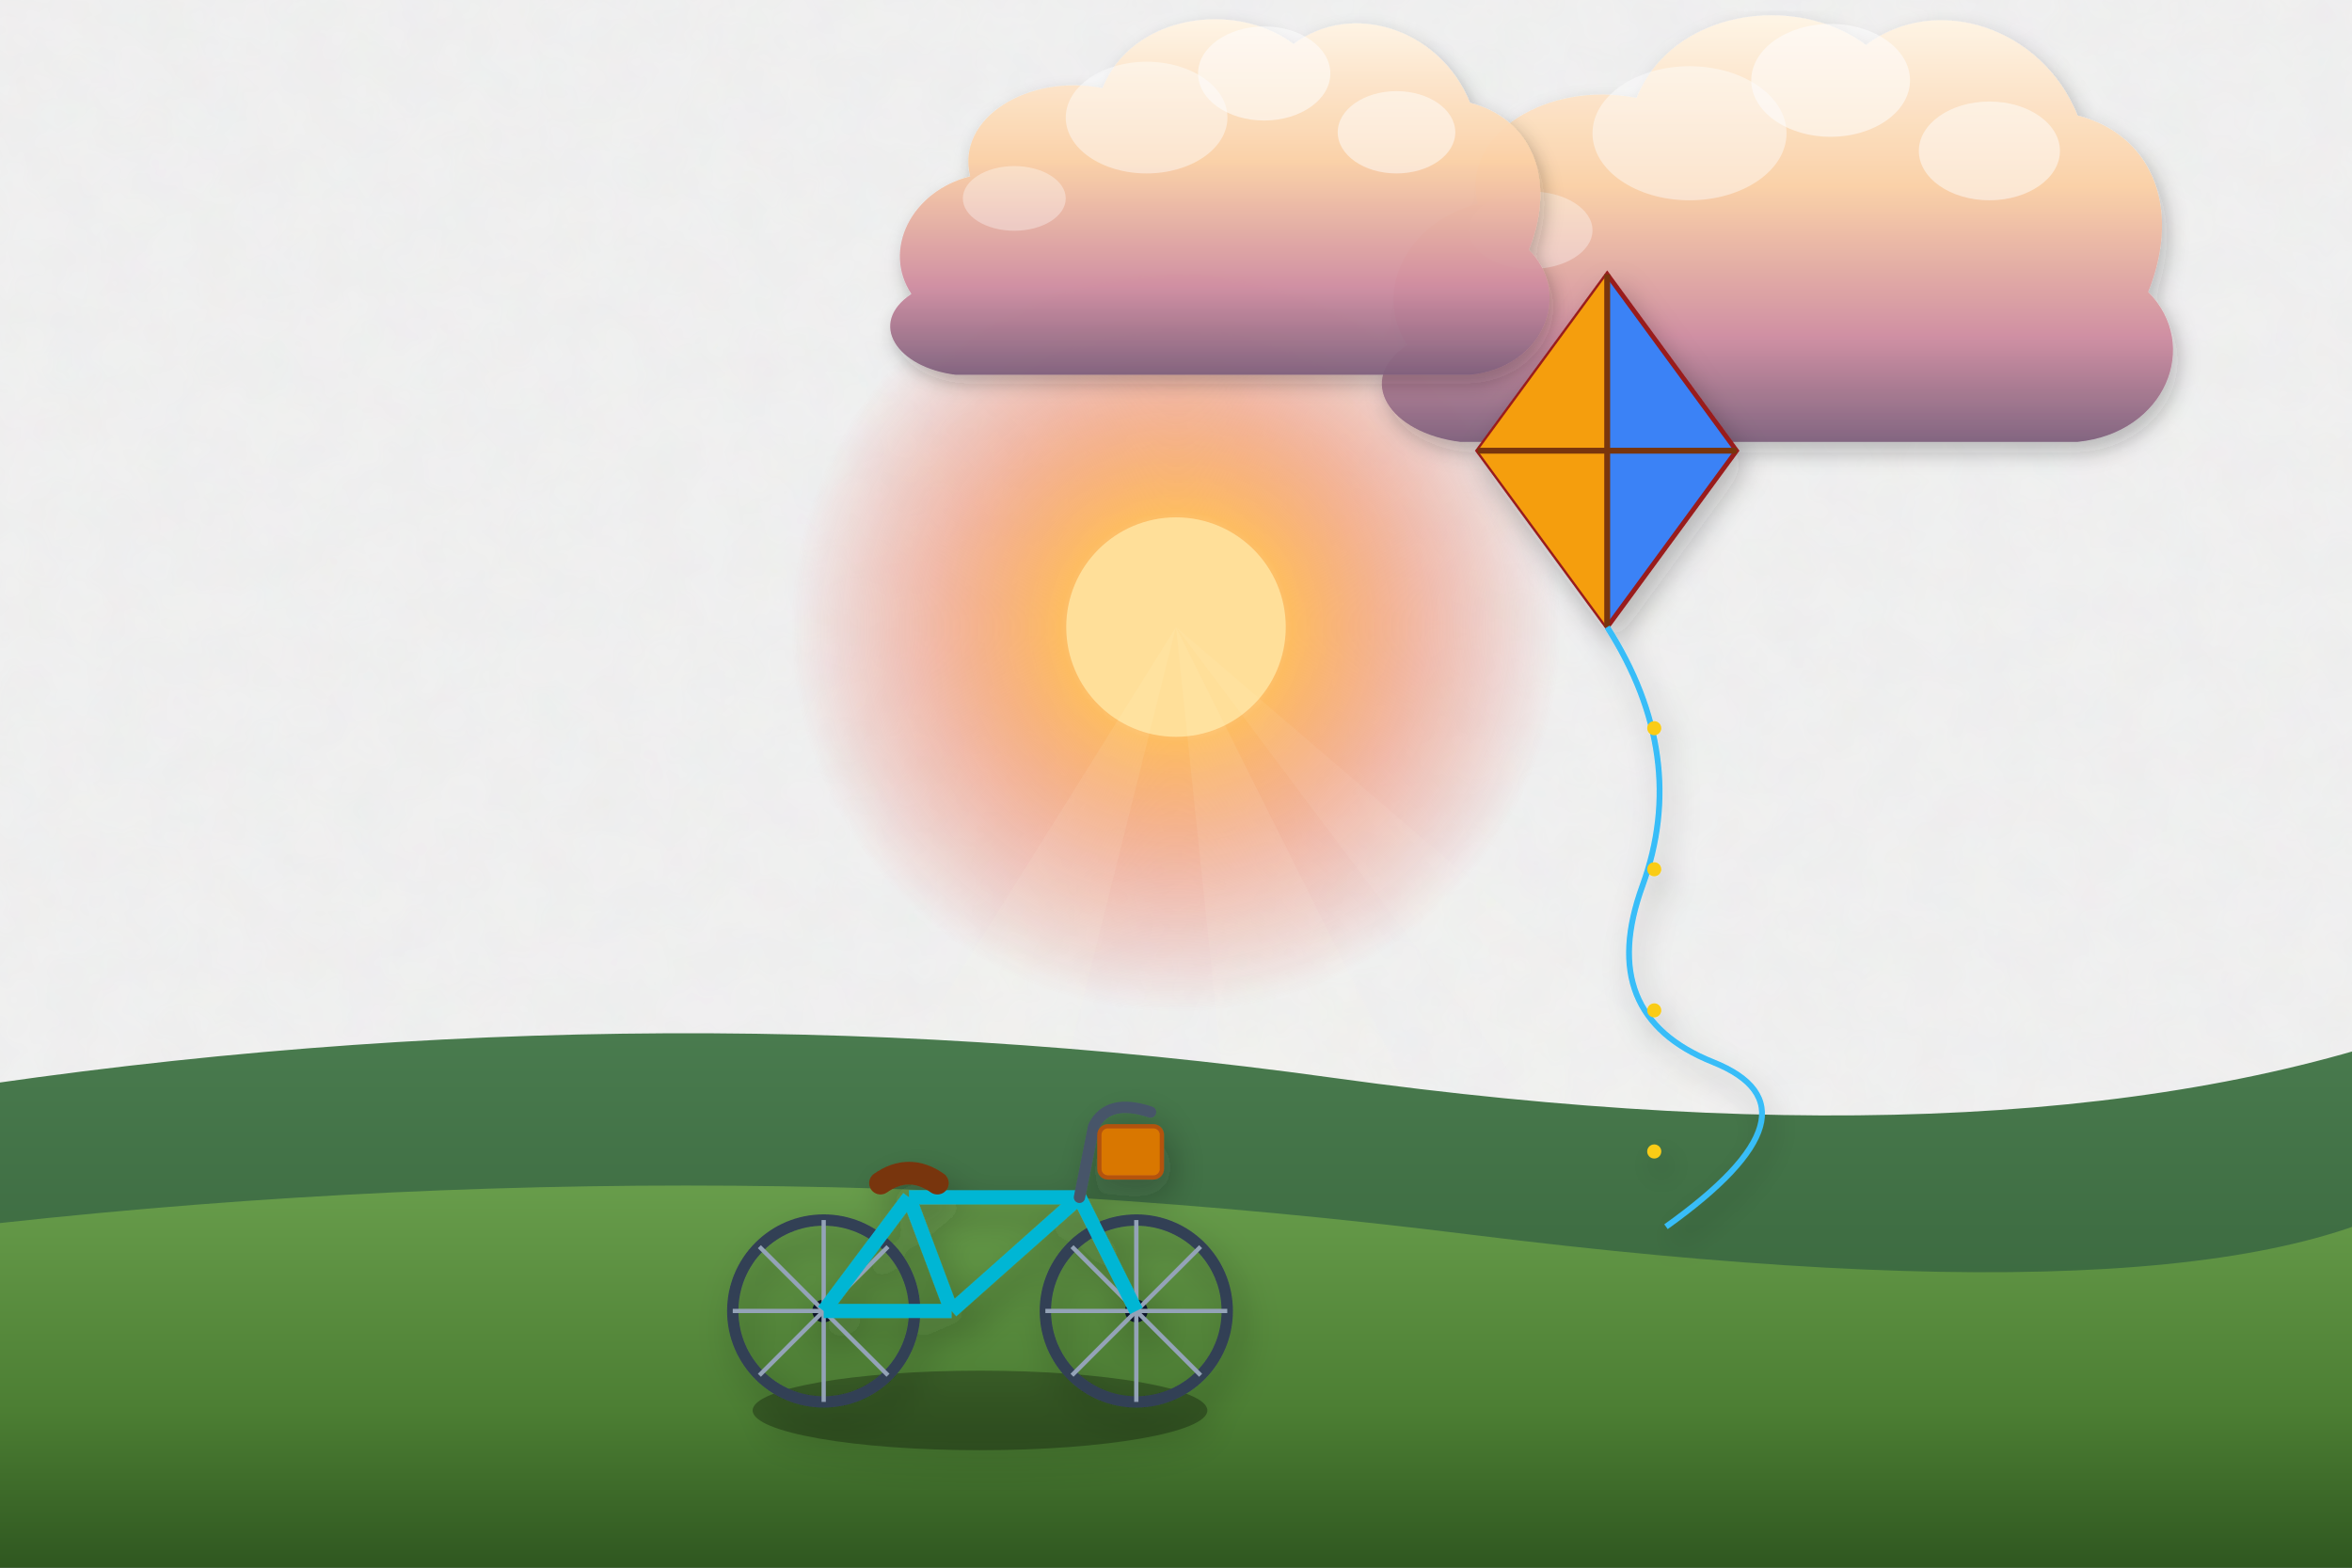
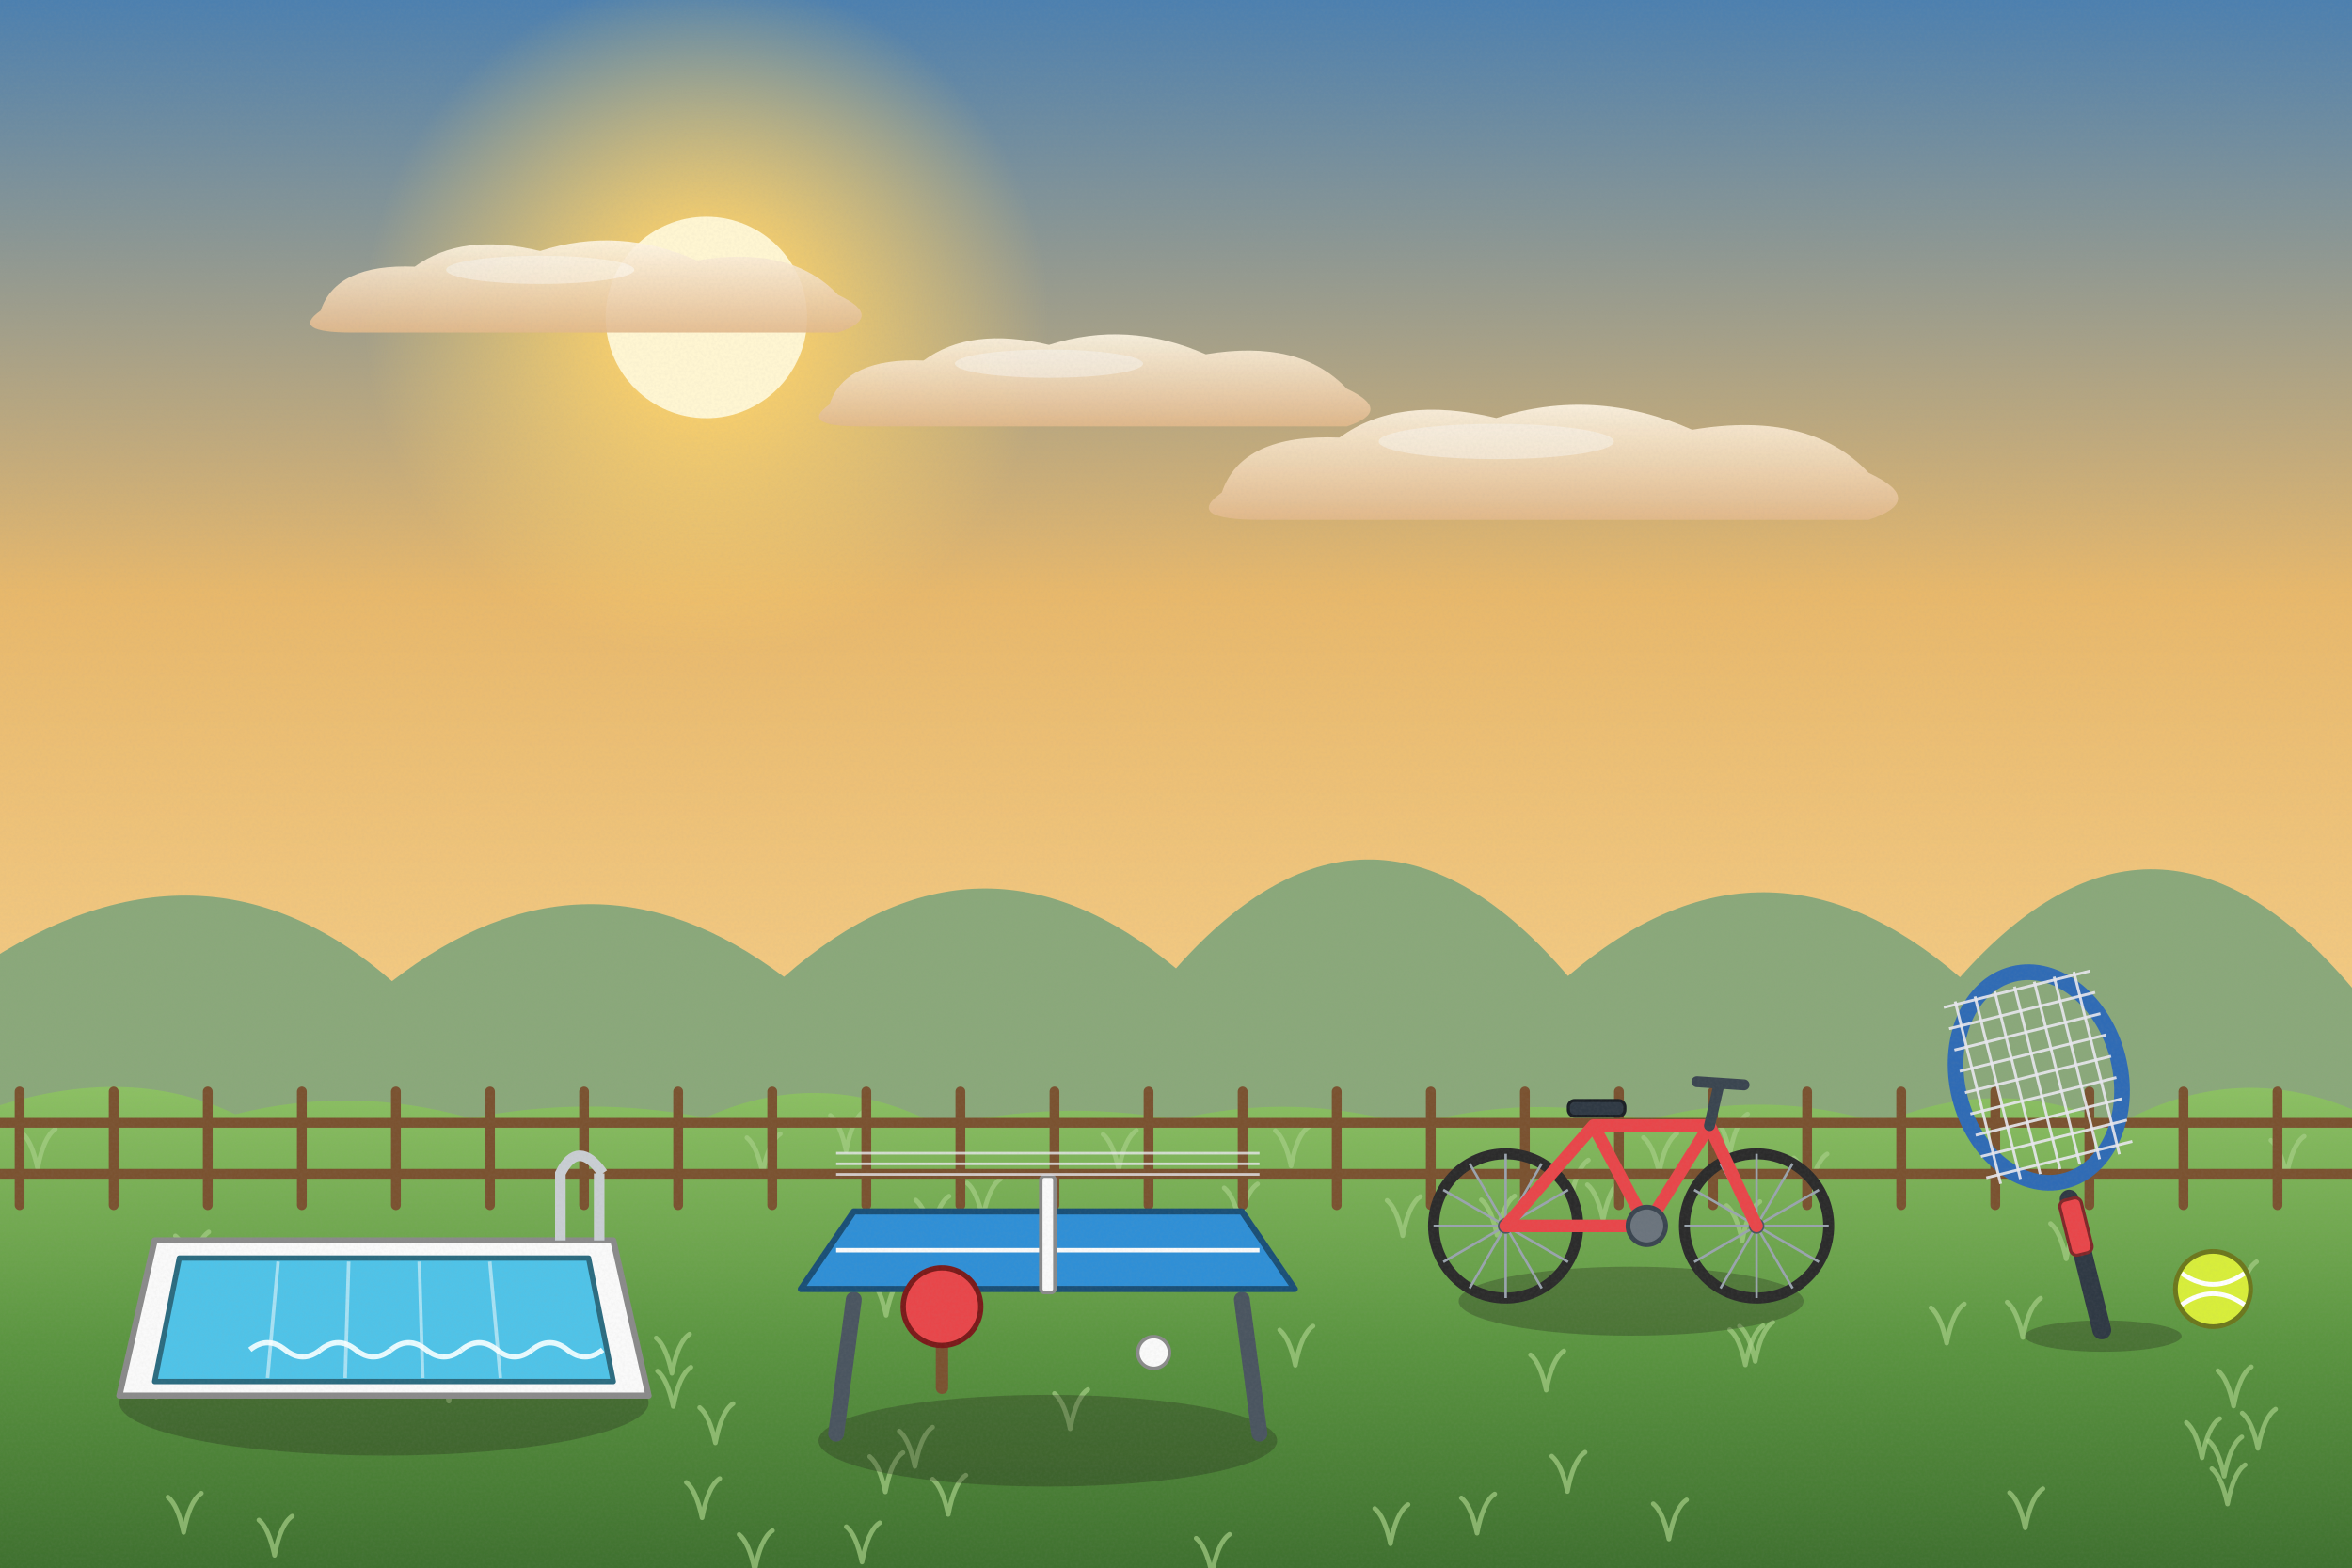
<svg xmlns="http://www.w3.org/2000/svg" viewBox="0 0 1200 800" width="1200" height="800">
  <defs>
-     <filter id="ghibliPaper" x="0%" y="0%" width="100%" height="100%">
-       <feTurbulence type="fractalNoise" baseFrequency="0.04" numOctaves="3" result="noise" seed="42" />
-       <feColorMatrix type="matrix" values="1 0 0 0 0  0 1 0 0 0  0 0 1 0 0  0 0 0 0.035 0" in="noise" result="coloredNoise" />
-       <feComposite operator="in" in2="SourceGraphic" />
+     <linearGradient id="woodTone" x1="0" y1="0" x2="1" y2="0">
+       <stop offset="0" stop-color="#a77649" />
+       <stop offset=".5" stop-color="#7d5231" />
+       <stop offset="1" stop-color="#5a381e" />
+     </linearGradient>
+     <linearGradient id="stoneTone" x1="0" y1="0" x2="0" y2="1">
+       <stop offset="0" stop-color="#c5beb3" />
+       <stop offset="1" stop-color="#7c7468" />
+     </linearGradient>
+     <filter id="softShadow" x="-20%" y="-20%" width="140%" height="140%">
+       <feDropShadow dx="2" dy="5" stdDeviation="4" flood-color="#1b1a14" flood-opacity=".25" />
    </filter>
-     <filter id="softGlow" x="-20%" y="-20%" width="140%" height="140%">
-       <feGaussianBlur stdDeviation="8" result="blur" />
-       <feComposite in="SourceGraphic" in2="blur" operator="over" />
+     <filter id="grain" x="0" y="0" width="100%" height="100%">
+       <feTurbulence type="fractalNoise" baseFrequency=".7" numOctaves="2" seed="11" />
+       <feColorMatrix type="matrix" values="0 0 0 0 .34  0 0 0 0 .34  0 0 0 0 .32  0 0 0 .22 -.07" />
    </filter>
-     <filter id="dropShadow" x="-20%" y="-20%" width="140%" height="140%">
-       <feDropShadow dx="3" dy="6" stdDeviation="6" flood-color="#141e28" flood-opacity="0.28" />
-     </filter>
-     <linearGradient id="skyDay" x1="0" y1="0" x2="0" y2="1">
-       <stop offset="0%" stop-color="#236ca7" />
-       <stop offset="35%" stop-color="#5fa3d6" />
-       <stop offset="70%" stop-color="#b8e1f2" />
-       <stop offset="100%" stop-color="#fdf3dc" />
-     </linearGradient>
-     <linearGradient id="skySunset" x1="0" y1="0" x2="0" y2="1">
-       <stop offset="0%" stop-color="#31396b" />
-       <stop offset="35%" stop-color="#73507b" />
-       <stop offset="65%" stop-color="#cb6b5c" />
-       <stop offset="85%" stop-color="#f29e5a" />
-       <stop offset="100%" stop-color="#fedaa2" />
-     </linearGradient>
-     <linearGradient id="skyDusk" x1="0" y1="0" x2="0" y2="1">
-       <stop offset="0%" stop-color="#121832" />
-       <stop offset="40%" stop-color="#262f56" />
-       <stop offset="70%" stop-color="#4e3d64" />
-       <stop offset="90%" stop-color="#915264" />
-       <stop offset="100%" stop-color="#d6846c" />
-     </linearGradient>
-     <linearGradient id="cloudBodyDay" x1="0" y1="0" x2="0" y2="1">
-       <stop offset="0%" stop-color="#ffffff" />
-       <stop offset="45%" stop-color="#fcf8f0" />
-       <stop offset="80%" stop-color="#d9e4ec" />
-       <stop offset="100%" stop-color="#b6c8d7" />
-     </linearGradient>
-     <linearGradient id="cloudBodySunset" x1="0" y1="0" x2="0" y2="1">
-       <stop offset="0%" stop-color="#fff5e6" />
-       <stop offset="40%" stop-color="#fbd0a5" />
-       <stop offset="75%" stop-color="#cf8ca0" />
-       <stop offset="100%" stop-color="#7e607c" />
-     </linearGradient>
-     <radialGradient id="sunGlowDay" cx="50%" cy="50%" r="50%">
-       <stop offset="0%" stop-color="#fffced" stop-opacity="1" />
-       <stop offset="35%" stop-color="#ffebaa" stop-opacity="0.85" />
-       <stop offset="70%" stop-color="#ffd573" stop-opacity="0.35" />
-       <stop offset="100%" stop-color="#ffd573" stop-opacity="0" />
+     <linearGradient id="skyMain" x1="0" y1="0" x2="0" y2="1">
+       <stop offset="0" stop-color="#4a7fb0" />
+       <stop offset=".38" stop-color="#e8b86b" />
+       <stop offset=".72" stop-color="#f6cf8a" />
+       <stop offset="1" stop-color="#fff0c4" />
+     </linearGradient>
+     <linearGradient id="cloudG" x1="0" y1="0" x2="0" y2="1">
+       <stop offset="0" stop-color="#fff6e4" />
+       <stop offset="1" stop-color="#e2b98c" />
+     </linearGradient>
+     <radialGradient id="sunG">
+       <stop offset="0" stop-color="#fff6d2" />
+       <stop offset=".3" stop-color="#ffd36a" stop-opacity=".85" />
+       <stop offset="1" stop-color="#ffd36a" stop-opacity="0" />
    </radialGradient>
-     <radialGradient id="sunGlowSunset" cx="50%" cy="50%" r="50%">
-       <stop offset="0%" stop-color="#fff8db" stop-opacity="1" />
-       <stop offset="30%" stop-color="#ffb753" stop-opacity="0.9" />
-       <stop offset="65%" stop-color="#f46e45" stop-opacity="0.4" />
-       <stop offset="100%" stop-color="#e04a43" stop-opacity="0" />
-     </radialGradient>
-     <linearGradient id="hillDistant" x1="0" y1="0" x2="0" y2="1">
-       <stop offset="0%" stop-color="#6e94a8" />
-       <stop offset="100%" stop-color="#93b9c7" />
-     </linearGradient>
-     <linearGradient id="hillMid" x1="0" y1="0" x2="0" y2="1">
-       <stop offset="0%" stop-color="#4a7c4f" />
-       <stop offset="50%" stop-color="#3c6a40" />
-       <stop offset="100%" stop-color="#2d5231" />
-     </linearGradient>
-     <linearGradient id="hillNear" x1="0" y1="0" x2="0" y2="1">
-       <stop offset="0%" stop-color="#699e4c" />
-       <stop offset="60%" stop-color="#4c7e33" />
-       <stop offset="100%" stop-color="#2f5720" />
-     </linearGradient>
-     <linearGradient id="woodTone" x1="0" y1="0" x2="0" y2="1">
-       <stop offset="0%" stop-color="#9c6d48" />
-       <stop offset="50%" stop-color="#784f30" />
-       <stop offset="100%" stop-color="#55341c" />
-     </linearGradient>
-     <linearGradient id="brassTone" x1="0" y1="0" x2="1" y2="1">
-       <stop offset="0%" stop-color="#ffe699" />
-       <stop offset="35%" stop-color="#d9a536" />
-       <stop offset="70%" stop-color="#996c14" />
-       <stop offset="100%" stop-color="#5e4007" />
-     </linearGradient>
-     <linearGradient id="stoneTone" x1="0" y1="0" x2="0" y2="1">
-       <stop offset="0%" stop-color="#c5beb3" />
-       <stop offset="60%" stop-color="#999184" />
-       <stop offset="100%" stop-color="#6c6458" />
-     </linearGradient>
-     <linearGradient id="waterTone" x1="0" y1="0" x2="0" y2="1">
-       <stop offset="0%" stop-color="#47a5be" />
-       <stop offset="50%" stop-color="#2a7796" />
-       <stop offset="100%" stop-color="#144d6a" />
+     <linearGradient id="gndG" x1="0" y1="0" x2="0" y2="1">
+       <stop offset="0" stop-color="#8cc063" />
+       <stop offset=".5" stop-color="#5a9440" />
+       <stop offset="1" stop-color="#3a6a2c" />
    </linearGradient>
  </defs>
-   <rect width="1200" height="800" fill="url(#skySunset)" filter="url(#ghibliPaper)" />
+   <rect width="1200" height="800" fill="url(#skyMain)" />
  <g>
-     <circle cx="600" cy="320" r="196" fill="url(#sunGlowSunset)" />
-     <circle cx="600" cy="320" r="56" fill="#ffdf99" />
-     <polygon points="600,320 300,800 480,800" fill="#fffbe6" opacity="0.08" />
-     <polygon points="600,320 650,800 840,800" fill="#fffbe6" opacity="0.08" />
-     <polygon points="600,320 960,800 1160,800" fill="#fffbe6" opacity="0.06" />
-   </g>
-   <g transform="translate(880, 140) scale(0.9)" opacity="0.95">
-     <path d="M-180,40        C-200,10 -180,-30 -140,-40        C-150,-80 -100,-110 -50,-100        C-30,-150 40,-160 80,-130        C120,-160 180,-140 200,-90        C240,-80 260,-40 240,10        C270,40 250,90 200,95        L-150,95        C-190,90 -210,60 -180,40 Z" fill="url(#cloudBodySunset)" filter="url(#dropShadow)" />
-     <ellipse cx="60" cy="-110" rx="45" ry="32" fill="#ffffff" opacity="0.55" />
-     <ellipse cx="-20" cy="-80" rx="55" ry="38" fill="#ffffff" opacity="0.45" />
-     <ellipse cx="150" cy="-70" rx="40" ry="28" fill="#ffffff" opacity="0.5" />
-     <ellipse cx="-110" cy="-25" rx="35" ry="22" fill="#ffffff" opacity="0.35" />
-   </g>
-   <g transform="translate(600, 120) scale(0.75)" opacity="0.95">
-     <path d="M-180,40        C-200,10 -180,-30 -140,-40        C-150,-80 -100,-110 -50,-100        C-30,-150 40,-160 80,-130        C120,-160 180,-140 200,-90        C240,-80 260,-40 240,10        C270,40 250,90 200,95        L-150,95        C-190,90 -210,60 -180,40 Z" fill="url(#cloudBodySunset)" filter="url(#dropShadow)" />
-     <ellipse cx="60" cy="-110" rx="45" ry="32" fill="#ffffff" opacity="0.55" />
-     <ellipse cx="-20" cy="-80" rx="55" ry="38" fill="#ffffff" opacity="0.45" />
-     <ellipse cx="150" cy="-70" rx="40" ry="28" fill="#ffffff" opacity="0.5" />
-     <ellipse cx="-110" cy="-25" rx="35" ry="22" fill="#ffffff" opacity="0.35" />
-   </g>
-   <path d="M-50,560 Q320,500 680,550 T1250,520 L1250,800 L-50,800 Z" fill="url(#hillMid)" />
-   <path d="M-50,630 Q350,580 750,630 T1250,600 L1250,800 L-50,800 Z" fill="url(#hillNear)" />
-   <g transform="translate(820, 230) scale(1.2)" filter="url(#dropShadow)">
-     <polygon points="0,-75 55,0 0,75 -55,0" fill="#3b82f6" stroke="#991b1b" stroke-width="2" />
-     <polygon points="0,-75 0,75 -55,0" fill="#f59e0b" />
-     <line x1="0" y1="-75" x2="0" y2="75" stroke="#78350f" stroke-width="2.5" />
-     <line x1="-55" y1="0" x2="55" y2="0" stroke="#78350f" stroke-width="2.5" />
-     <path d="M0,75 Q35,130 15,185 T45,260 T25,330" stroke="#38bdf8" stroke-width="2.5" fill="none" />
-     <polygon points="20,-2+120 10,-8+120 10,4+120" fill="#f43f5e" />
-     <polygon points="20,-2+120 30,-8+120 30,4+120" fill="#f43f5e" />
-     <circle cx="20" cy="118" r="3" fill="#facc15" />
-     <polygon points="20,-2+180 10,-8+180 10,4+180" fill="#f43f5e" />
-     <polygon points="20,-2+180 30,-8+180 30,4+180" fill="#f43f5e" />
-     <circle cx="20" cy="178" r="3" fill="#facc15" />
-     <polygon points="20,-2+240 10,-8+240 10,4+240" fill="#f43f5e" />
-     <polygon points="20,-2+240 30,-8+240 30,4+240" fill="#f43f5e" />
-     <circle cx="20" cy="238" r="3" fill="#facc15" />
-     <polygon points="20,-2+300 10,-8+300 10,4+300" fill="#f43f5e" />
-     <polygon points="20,-2+300 30,-8+300 30,4+300" fill="#f43f5e" />
-     <circle cx="20" cy="298" r="3" fill="#facc15" />
-   </g>
-   <g transform="translate(500, 640) scale(1.45)" filter="url(#dropShadow)">
-     <ellipse cx="0" cy="55" rx="80" ry="14" fill="#000000" opacity="0.3" />
-     <circle cx="-55" cy="20" r="32" fill="none" stroke="#334155" stroke-width="4" />
-     <circle cx="-55" cy="20" r="4" fill="#0f172a" />
-     <line x1="-55" y1="-12" x2="-55" y2="52" stroke="#94a3b8" stroke-width="1.5" transform="rotate(0 -55 20)" />
-     <line x1="-55" y1="-12" x2="-55" y2="52" stroke="#94a3b8" stroke-width="1.5" transform="rotate(45 -55 20)" />
-     <line x1="-55" y1="-12" x2="-55" y2="52" stroke="#94a3b8" stroke-width="1.5" transform="rotate(90 -55 20)" />
-     <line x1="-55" y1="-12" x2="-55" y2="52" stroke="#94a3b8" stroke-width="1.5" transform="rotate(135 -55 20)" />
-     <circle cx="55" cy="20" r="32" fill="none" stroke="#334155" stroke-width="4" />
-     <circle cx="55" cy="20" r="4" fill="#0f172a" />
-     <line x1="55" y1="-12" x2="55" y2="52" stroke="#94a3b8" stroke-width="1.5" transform="rotate(0 55 20)" />
-     <line x1="55" y1="-12" x2="55" y2="52" stroke="#94a3b8" stroke-width="1.5" transform="rotate(45 55 20)" />
-     <line x1="55" y1="-12" x2="55" y2="52" stroke="#94a3b8" stroke-width="1.5" transform="rotate(90 55 20)" />
-     <line x1="55" y1="-12" x2="55" y2="52" stroke="#94a3b8" stroke-width="1.5" transform="rotate(135 55 20)" />
-     <line x1="-55" y1="20" x2="-10" y2="20" stroke="#06b6d4" stroke-width="5" />
-     <line x1="-10" y1="20" x2="-25" y2="-20" stroke="#06b6d4" stroke-width="5" />
-     <line x1="-55" y1="20" x2="-25" y2="-20" stroke="#06b6d4" stroke-width="5" />
-     <line x1="-25" y1="-20" x2="35" y2="-20" stroke="#06b6d4" stroke-width="5" />
-     <line x1="-10" y1="20" x2="35" y2="-20" stroke="#06b6d4" stroke-width="5" />
-     <line x1="35" y1="-20" x2="55" y2="20" stroke="#06b6d4" stroke-width="5" />
-     <path d="M35,-20 L40,-45 Q45,-55 60,-50" stroke="#475569" stroke-width="4" fill="none" stroke-linecap="round" />
-     <rect x="42" y="-45" width="22" height="18" rx="3" fill="#d97706" stroke="#b45309" stroke-width="1.5" />
-     <path d="M-35,-25 Q-25,-32 -15,-25" stroke="#78350f" stroke-width="8" stroke-linecap="round" />
-   </g>
+     <circle cx="360.4" cy="162" r="174.76" fill="url(#sunG)" />
+     <circle cx="360.4" cy="162" r="51.4" fill="#fff6d2" />
+   </g>
+   <g transform="translate(299.6,142.5) scale(0.8)" opacity="0.9">
+     <path d="M-170,20 Q-160,-10 -110,-8 Q-80,-30 -30,-18 Q20,-34 70,-12 Q130,-22 160,10 Q190,24 160,34 L-150,34 Q-190,34 -170,20 Z" fill="url(#cloudG)" />
+     <ellipse cx="-30" cy="-6" rx="60" ry="9" fill="#fff" opacity=".45" />
+   </g>
+   <g transform="translate(559.2,190.4) scale(0.8)" opacity="0.9">
+     <path d="M-170,20 Q-160,-10 -110,-8 Q-80,-30 -30,-18 Q20,-34 70,-12 Q130,-22 160,10 Q190,24 160,34 L-150,34 Q-190,34 -170,20 Z" fill="url(#cloudG)" />
+     <ellipse cx="-30" cy="-6" rx="60" ry="9" fill="#fff" opacity=".45" />
+   </g>
+   <g transform="translate(793.4,231.3) scale(1)" opacity="0.9">
+     <path d="M-170,20 Q-160,-10 -110,-8 Q-80,-30 -30,-18 Q20,-34 70,-12 Q130,-22 160,10 Q190,24 160,34 L-150,34 Q-190,34 -170,20 Z" fill="url(#cloudG)" />
+     <ellipse cx="-30" cy="-6" rx="60" ry="9" fill="#fff" opacity=".45" />
+   </g>
+   <path d="M-20,640 L-20,500 Q100,413.678 200,500.696 Q300,423.234 400,498.513 Q500,410.529 600,494.17 Q700,381.109 800,498.083 Q900,412.273 1000,498.703 Q1100,385.877 1200,504.034 Q1300,426.678 1400,505.052 L1240,640 Z" fill="#8aa87a" />
+   <g>
+     <path d="M-20,571 Q60,539.6 120,568.6 Q180,553.6 240,570.6 Q300,558.9 360,570.3 Q420,543.1 480,574.8 Q540,560.7 600,571.4 Q660,556.8 720,574.4 Q780,556.9 840,571.7 Q900,554.9 960,573.3 Q1020,547.1 1080,574.1 Q1140,540.7 1200,566.1 Q1260,546.6 1320,567.4 L1240,820 L-20,820 Z" fill="url(#gndG)" />
+     <path d="M1032.1,682.5 q-3,-14 -8,-18 M1032.1,682.5 q3,-16 9,-20" stroke="#a5ce85" stroke-width="2.4" fill="none" stroke-linecap="round" opacity=".7" />
+     <path d="M763.8,630.3 q-3,-14 -8,-18 M763.8,630.3 q3,-16 9,-20" stroke="#a5ce85" stroke-width="2.4" fill="none" stroke-linecap="round" opacity=".7" />
+     <path d="M475.2,630.4 q-3,-14 -8,-18 M475.2,630.4 q3,-16 9,-20" stroke="#a5ce85" stroke-width="2.4" fill="none" stroke-linecap="round" opacity=".7" />
+     <path d="M343.5,717.7 q-3,-14 -8,-18 M343.5,717.7 q3,-16 9,-20" stroke="#a5ce85" stroke-width="2.4" fill="none" stroke-linecap="round" opacity=".7" />
+     <path d="M709.4,787.8 q-3,-14 -8,-18 M709.4,787.8 q3,-16 9,-20" stroke="#a5ce85" stroke-width="2.4" fill="none" stroke-linecap="round" opacity=".7" />
+     <path d="M851.5,785.4 q-3,-14 -8,-18 M851.5,785.4 q3,-16 9,-20" stroke="#a5ce85" stroke-width="2.4" fill="none" stroke-linecap="round" opacity=".7" />
+     <path d="M546,729.1 q-3,-14 -8,-18 M546,729.1 q3,-16 9,-20" stroke="#a5ce85" stroke-width="2.4" fill="none" stroke-linecap="round" opacity=".7" />
+     <path d="M1166.6,599.9 q-3,-14 -8,-18 M1166.6,599.9 q3,-16 9,-20" stroke="#a5ce85" stroke-width="2.4" fill="none" stroke-linecap="round" opacity=".7" />
+     <path d="M923.2,608.9 q-3,-14 -8,-18 M923.2,608.9 q3,-16 9,-20" stroke="#a5ce85" stroke-width="2.4" fill="none" stroke-linecap="round" opacity=".7" />
+     <path d="M753.6,782.4 q-3,-14 -8,-18 M753.6,782.4 q3,-16 9,-20" stroke="#a5ce85" stroke-width="2.4" fill="none" stroke-linecap="round" opacity=".7" />
+     <path d="M466.8,748.3 q-3,-14 -8,-18 M466.8,748.3 q3,-16 9,-20" stroke="#a5ce85" stroke-width="2.4" fill="none" stroke-linecap="round" opacity=".7" />
+     <path d="M477.2,661.2 q-3,-14 -8,-18 M477.2,661.2 q3,-16 9,-20" stroke="#a5ce85" stroke-width="2.4" fill="none" stroke-linecap="round" opacity=".7" />
+     <path d="M1134.8,753.3 q-3,-14 -8,-18 M1134.8,753.3 q3,-16 9,-20" stroke="#a5ce85" stroke-width="2.4" fill="none" stroke-linecap="round" opacity=".7" />
+     <path d="M97.5,648.7 q-3,-14 -8,-18 M97.5,648.7 q3,-16 9,-20" stroke="#a5ce85" stroke-width="2.4" fill="none" stroke-linecap="round" opacity=".7" />
+     <path d="M365,736.3 q-3,-14 -8,-18 M365,736.3 q3,-16 9,-20" stroke="#a5ce85" stroke-width="2.4" fill="none" stroke-linecap="round" opacity=".7" />
+     <path d="M1136.5,767.5 q-3,-14 -8,-18 M1136.5,767.5 q3,-16 9,-20" stroke="#a5ce85" stroke-width="2.4" fill="none" stroke-linecap="round" opacity=".7" />
+     <path d="M501.4,621.7 q-3,-14 -8,-18 M501.4,621.7 q3,-16 9,-20" stroke="#a5ce85" stroke-width="2.4" fill="none" stroke-linecap="round" opacity=".7" />
+     <path d="M632.6,624.2 q-3,-14 -8,-18 M632.6,624.2 q3,-16 9,-20" stroke="#a5ce85" stroke-width="2.4" fill="none" stroke-linecap="round" opacity=".7" />
+     <path d="M431.7,587.2 q-3,-14 -8,-18 M431.7,587.2 q3,-16 9,-20" stroke="#a5ce85" stroke-width="2.4" fill="none" stroke-linecap="round" opacity=".7" />
+     <path d="M801.4,612 q-3,-14 -8,-18 M801.4,612 q3,-16 9,-20" stroke="#a5ce85" stroke-width="2.4" fill="none" stroke-linecap="round" opacity=".7" />
+     <path d="M482.8,675.4 q-3,-14 -8,-18 M482.8,675.4 q3,-16 9,-20" stroke="#a5ce85" stroke-width="2.4" fill="none" stroke-linecap="round" opacity=".7" />
+     <path d="M140.1,793.7 q-3,-14 -8,-18 M140.1,793.7 q3,-16 9,-20" stroke="#a5ce85" stroke-width="2.4" fill="none" stroke-linecap="round" opacity=".7" />
+     <path d="M1054.2,642.4 q-3,-14 -8,-18 M1054.2,642.4 q3,-16 9,-20" stroke="#a5ce85" stroke-width="2.4" fill="none" stroke-linecap="round" opacity=".7" />
+     <path d="M882.6,588.5 q-3,-14 -8,-18 M882.6,588.5 q3,-16 9,-20" stroke="#a5ce85" stroke-width="2.4" fill="none" stroke-linecap="round" opacity=".7" />
+     <path d="M1152,739.1 q-3,-14 -8,-18 M1152,739.1 q3,-16 9,-20" stroke="#a5ce85" stroke-width="2.4" fill="none" stroke-linecap="round" opacity=".7" />
+     <path d="M439.8,797.1 q-3,-14 -8,-18 M439.8,797.1 q3,-16 9,-20" stroke="#a5ce85" stroke-width="2.4" fill="none" stroke-linecap="round" opacity=".7" />
+     <path d="M799.7,761.1 q-3,-14 -8,-18 M799.7,761.1 q3,-16 9,-20" stroke="#a5ce85" stroke-width="2.4" fill="none" stroke-linecap="round" opacity=".7" />
+     <path d="M342.8,700.8 q-3,-14 -8,-18 M342.8,700.8 q3,-16 9,-20" stroke="#a5ce85" stroke-width="2.4" fill="none" stroke-linecap="round" opacity=".7" />
+     <path d="M93.7,782 q-3,-14 -8,-18 M93.7,782 q3,-16 9,-20" stroke="#a5ce85" stroke-width="2.4" fill="none" stroke-linecap="round" opacity=".7" />
+     <path d="M570.8,596.9 q-3,-14 -8,-18 M570.8,596.9 q3,-16 9,-20" stroke="#a5ce85" stroke-width="2.4" fill="none" stroke-linecap="round" opacity=".7" />
+     <path d="M658.7,595 q-3,-14 -8,-18 M658.7,595 q3,-16 9,-20" stroke="#a5ce85" stroke-width="2.4" fill="none" stroke-linecap="round" opacity=".7" />
+     <path d="M358.2,774.5 q-3,-14 -8,-18 M358.2,774.5 q3,-16 9,-20" stroke="#a5ce85" stroke-width="2.4" fill="none" stroke-linecap="round" opacity=".7" />
+     <path d="M993.2,685.4 q-3,-14 -8,-18 M993.2,685.4 q3,-16 9,-20" stroke="#a5ce85" stroke-width="2.4" fill="none" stroke-linecap="round" opacity=".7" />
+     <path d="M197.1,665.3 q-3,-14 -8,-18 M197.1,665.3 q3,-16 9,-20" stroke="#a5ce85" stroke-width="2.4" fill="none" stroke-linecap="round" opacity=".7" />
+     <path d="M846.5,598.5 q-3,-14 -8,-18 M846.5,598.5 q3,-16 9,-20" stroke="#a5ce85" stroke-width="2.4" fill="none" stroke-linecap="round" opacity=".7" />
+     <path d="M174.1,696.3 q-3,-14 -8,-18 M174.1,696.3 q3,-16 9,-20" stroke="#a5ce85" stroke-width="2.4" fill="none" stroke-linecap="round" opacity=".7" />
+     <path d="M1142.3,663.9 q-3,-14 -8,-18 M1142.3,663.9 q3,-16 9,-20" stroke="#a5ce85" stroke-width="2.4" fill="none" stroke-linecap="round" opacity=".7" />
+     <path d="M1033.3,779.7 q-3,-14 -8,-18 M1033.3,779.7 q3,-16 9,-20" stroke="#a5ce85" stroke-width="2.4" fill="none" stroke-linecap="round" opacity=".7" />
+     <path d="M890.5,696.5 q-3,-14 -8,-18 M890.5,696.5 q3,-16 9,-20" stroke="#a5ce85" stroke-width="2.4" fill="none" stroke-linecap="round" opacity=".7" />
+     <path d="M895.5,694.7 q-3,-14 -8,-18 M895.5,694.7 q3,-16 9,-20" stroke="#a5ce85" stroke-width="2.4" fill="none" stroke-linecap="round" opacity=".7" />
+     <path d="M229,715 q-3,-14 -8,-18 M229,715 q3,-16 9,-20" stroke="#a5ce85" stroke-width="2.4" fill="none" stroke-linecap="round" opacity=".7" />
+     <path d="M389.1,598.6 q-3,-14 -8,-18 M389.1,598.6 q3,-16 9,-20" stroke="#a5ce85" stroke-width="2.4" fill="none" stroke-linecap="round" opacity=".7" />
+     <path d="M385.1,801.1 q-3,-14 -8,-18 M385.1,801.1 q3,-16 9,-20" stroke="#a5ce85" stroke-width="2.4" fill="none" stroke-linecap="round" opacity=".7" />
+     <path d="M888.9,633.2 q-3,-14 -8,-18 M888.9,633.2 q3,-16 9,-20" stroke="#a5ce85" stroke-width="2.4" fill="none" stroke-linecap="round" opacity=".7" />
+     <path d="M1123.5,743.9 q-3,-14 -8,-18 M1123.5,743.9 q3,-16 9,-20" stroke="#a5ce85" stroke-width="2.4" fill="none" stroke-linecap="round" opacity=".7" />
+     <path d="M1139.6,717.5 q-3,-14 -8,-18 M1139.6,717.5 q3,-16 9,-20" stroke="#a5ce85" stroke-width="2.4" fill="none" stroke-linecap="round" opacity=".7" />
+     <path d="M19.2,596.2 q-3,-14 -8,-18 M19.2,596.2 q3,-16 9,-20" stroke="#a5ce85" stroke-width="2.4" fill="none" stroke-linecap="round" opacity=".7" />
+     <path d="M483.8,772.8 q-3,-14 -8,-18 M483.8,772.8 q3,-16 9,-20" stroke="#a5ce85" stroke-width="2.4" fill="none" stroke-linecap="round" opacity=".7" />
+     <path d="M79.7,712.9 q-3,-14 -8,-18 M79.7,712.9 q3,-16 9,-20" stroke="#a5ce85" stroke-width="2.4" fill="none" stroke-linecap="round" opacity=".7" />
+     <path d="M788.9,709.4 q-3,-14 -8,-18 M788.9,709.4 q3,-16 9,-20" stroke="#a5ce85" stroke-width="2.4" fill="none" stroke-linecap="round" opacity=".7" />
+     <path d="M618.3,803 q-3,-14 -8,-18 M618.3,803 q3,-16 9,-20" stroke="#a5ce85" stroke-width="2.4" fill="none" stroke-linecap="round" opacity=".7" />
+     <path d="M715.7,630.6 q-3,-14 -8,-18 M715.7,630.6 q3,-16 9,-20" stroke="#a5ce85" stroke-width="2.4" fill="none" stroke-linecap="round" opacity=".7" />
+     <path d="M451.7,761.3 q-3,-14 -8,-18 M451.7,761.3 q3,-16 9,-20" stroke="#a5ce85" stroke-width="2.4" fill="none" stroke-linecap="round" opacity=".7" />
+     <path d="M452.1,671.2 q-3,-14 -8,-18 M452.1,671.2 q3,-16 9,-20" stroke="#a5ce85" stroke-width="2.4" fill="none" stroke-linecap="round" opacity=".7" />
+     <path d="M660.9,696.7 q-3,-14 -8,-18 M660.9,696.7 q3,-16 9,-20" stroke="#a5ce85" stroke-width="2.4" fill="none" stroke-linecap="round" opacity=".7" />
+     <path d="M817.9,622.6 q-3,-14 -8,-18 M817.9,622.6 q3,-16 9,-20" stroke="#a5ce85" stroke-width="2.4" fill="none" stroke-linecap="round" opacity=".7" />
+   </g>
+   <g stroke="#7a5230" stroke-width="5" fill="none" stroke-linecap="round">
+     <path d="M-10,573 L1210,573 M-10,599 L1210,599" />
+     <path d="M10,557 L10,615" />
+     <path d="M58,557 L58,615" />
+     <path d="M106,557 L106,615" />
+     <path d="M154,557 L154,615" />
+     <path d="M202,557 L202,615" />
+     <path d="M250,557 L250,615" />
+     <path d="M298,557 L298,615" />
+     <path d="M346,557 L346,615" />
+     <path d="M394,557 L394,615" />
+     <path d="M442,557 L442,615" />
+     <path d="M490,557 L490,615" />
+     <path d="M538,557 L538,615" />
+     <path d="M586,557 L586,615" />
+     <path d="M634,557 L634,615" />
+     <path d="M682,557 L682,615" />
+     <path d="M730,557 L730,615" />
+     <path d="M778,557 L778,615" />
+     <path d="M826,557 L826,615" />
+     <path d="M874,557 L874,615" />
+     <path d="M922,557 L922,615" />
+     <path d="M970,557 L970,615" />
+     <path d="M1018,557 L1018,615" />
+     <path d="M1066,557 L1066,615" />
+     <path d="M1114,557 L1114,615" />
+     <path d="M1162,557 L1162,615" />
+     <path d="M1210,557 L1210,615" />
+   </g>
+   <g transform="translate(832.2,662.4) scale(0.8)">
+     <ellipse cx="0" cy="2" rx="110" ry="22" fill="#1b1a14" opacity="0.28" />
+     <g transform="translate(-80,-46)">
+       <circle r="46" fill="none" stroke="#2b2b2b" stroke-width="7" />
+       <line x1="0" y1="0" x2="46.0" y2="0.0" stroke="#9aa4ae" stroke-width="1.6" />
+       <line x1="0" y1="0" x2="39.8" y2="23.0" stroke="#9aa4ae" stroke-width="1.6" />
+       <line x1="0" y1="0" x2="23.0" y2="39.8" stroke="#9aa4ae" stroke-width="1.6" />
+       <line x1="0" y1="0" x2="-0.0" y2="46.0" stroke="#9aa4ae" stroke-width="1.6" />
+       <line x1="0" y1="0" x2="-23.0" y2="39.8" stroke="#9aa4ae" stroke-width="1.6" />
+       <line x1="0" y1="0" x2="-39.8" y2="23.0" stroke="#9aa4ae" stroke-width="1.6" />
+       <line x1="0" y1="0" x2="-46.0" y2="-0.0" stroke="#9aa4ae" stroke-width="1.6" />
+       <line x1="0" y1="0" x2="-39.8" y2="-23.0" stroke="#9aa4ae" stroke-width="1.6" />
+       <line x1="0" y1="0" x2="-23.0" y2="-39.8" stroke="#9aa4ae" stroke-width="1.6" />
+       <line x1="0" y1="0" x2="0.0" y2="-46.0" stroke="#9aa4ae" stroke-width="1.6" />
+       <line x1="0" y1="0" x2="23.0" y2="-39.8" stroke="#9aa4ae" stroke-width="1.6" />
+       <line x1="0" y1="0" x2="39.8" y2="-23.0" stroke="#9aa4ae" stroke-width="1.6" />
+       <circle r="5" fill="#4a5560" />
+     </g>
+     <g transform="translate(80,-46)">
+       <circle r="46" fill="none" stroke="#2b2b2b" stroke-width="7" />
+       <line x1="0" y1="0" x2="46.0" y2="0.0" stroke="#9aa4ae" stroke-width="1.6" />
+       <line x1="0" y1="0" x2="39.8" y2="23.0" stroke="#9aa4ae" stroke-width="1.6" />
+       <line x1="0" y1="0" x2="23.0" y2="39.8" stroke="#9aa4ae" stroke-width="1.6" />
+       <line x1="0" y1="0" x2="-0.0" y2="46.0" stroke="#9aa4ae" stroke-width="1.6" />
+       <line x1="0" y1="0" x2="-23.0" y2="39.8" stroke="#9aa4ae" stroke-width="1.6" />
+       <line x1="0" y1="0" x2="-39.8" y2="23.0" stroke="#9aa4ae" stroke-width="1.6" />
+       <line x1="0" y1="0" x2="-46.0" y2="-0.0" stroke="#9aa4ae" stroke-width="1.6" />
+       <line x1="0" y1="0" x2="-39.8" y2="-23.0" stroke="#9aa4ae" stroke-width="1.6" />
+       <line x1="0" y1="0" x2="-23.0" y2="-39.8" stroke="#9aa4ae" stroke-width="1.6" />
+       <line x1="0" y1="0" x2="0.0" y2="-46.0" stroke="#9aa4ae" stroke-width="1.6" />
+       <line x1="0" y1="0" x2="23.0" y2="-39.8" stroke="#9aa4ae" stroke-width="1.6" />
+       <line x1="0" y1="0" x2="39.8" y2="-23.0" stroke="#9aa4ae" stroke-width="1.6" />
+       <circle r="5" fill="#4a5560" />
+     </g>
+     <path d="M-80,-46 L-24,-110 L50,-110 L80,-46 M-24,-110 L10,-46 L-80,-46 M10,-46 L50,-110" stroke="#e8464a" stroke-width="8" fill="none" stroke-linejoin="round" stroke-linecap="round" />
+     <path d="M50,-110 L56,-136 M42,-138 L72,-136" stroke="#3a4550" stroke-width="7" fill="none" stroke-linecap="round" />
+     <rect x="-40" y="-126" width="36" height="10" rx="4" fill="#2f3944" stroke="#1a1f25" stroke-width="2" />
+     <circle cx="10" cy="-46" r="12" fill="#6b747d" stroke="#3a4550" stroke-width="3" />
+   </g>
+   <g transform="translate(1073.1,681.8) scale(0.8)">
+     <ellipse cx="0" cy="0" rx="50" ry="10" fill="#1b1a14" opacity="0.28" />
+     <g transform="rotate(-14)">
+       <line x1="0" y1="-4" x2="0" y2="-90" stroke="#2f3944" stroke-width="12" stroke-linecap="round" />
+       <rect x="-7" y="-90" width="14" height="36" rx="4" fill="#e8464a" stroke="#802729" stroke-width="2" />
+       <ellipse cx="0" cy="-170" rx="52" ry="68" fill="none" stroke="#2f6bb5" stroke-width="10" />
+       <line x1="-40" y1="-230" x2="-40" y2="-110" stroke="#e8e8ee" stroke-width="1.8" opacity=".9" />
+       <line x1="-27" y1="-230" x2="-27" y2="-110" stroke="#e8e8ee" stroke-width="1.8" opacity=".9" />
+       <line x1="-14" y1="-230" x2="-14" y2="-110" stroke="#e8e8ee" stroke-width="1.8" opacity=".9" />
+       <line x1="-1" y1="-230" x2="-1" y2="-110" stroke="#e8e8ee" stroke-width="1.8" opacity=".9" />
+       <line x1="12" y1="-230" x2="12" y2="-110" stroke="#e8e8ee" stroke-width="1.8" opacity=".9" />
+       <line x1="25" y1="-230" x2="25" y2="-110" stroke="#e8e8ee" stroke-width="1.8" opacity=".9" />
+       <line x1="38" y1="-230" x2="38" y2="-110" stroke="#e8e8ee" stroke-width="1.8" opacity=".9" />
+       <line x1="-48" y1="-228" x2="48" y2="-228" stroke="#e8e8ee" stroke-width="1.8" opacity=".9" />
+       <line x1="-48" y1="-214" x2="48" y2="-214" stroke="#e8e8ee" stroke-width="1.8" opacity=".9" />
+       <line x1="-48" y1="-200" x2="48" y2="-200" stroke="#e8e8ee" stroke-width="1.8" opacity=".9" />
+       <line x1="-48" y1="-186" x2="48" y2="-186" stroke="#e8e8ee" stroke-width="1.8" opacity=".9" />
+       <line x1="-48" y1="-172" x2="48" y2="-172" stroke="#e8e8ee" stroke-width="1.8" opacity=".9" />
+       <line x1="-48" y1="-158" x2="48" y2="-158" stroke="#e8e8ee" stroke-width="1.8" opacity=".9" />
+       <line x1="-48" y1="-144" x2="48" y2="-144" stroke="#e8e8ee" stroke-width="1.8" opacity=".9" />
+       <line x1="-48" y1="-130" x2="48" y2="-130" stroke="#e8e8ee" stroke-width="1.8" opacity=".9" />
+       <line x1="-48" y1="-116" x2="48" y2="-116" stroke="#e8e8ee" stroke-width="1.8" opacity=".9" />
+     </g>
+     <g transform="translate(70,-30)">
+       <circle r="24" fill="#d8ee3a" stroke="#6c771d" stroke-width="3" />
+       <path d="M-20,-10 Q0,4 20,-10 M-20,10 Q0,-4 20,10" stroke="#fff" stroke-width="3" fill="none" />
+     </g>
+   </g>
+   <g transform="translate(195.9,715.8) scale(0.9)">
+     <ellipse cx="0" cy="0" rx="150" ry="30" fill="#1b1a14" opacity="0.28" />
+     <path d="M-150,-4 L150,-4 L130,-92 L-130,-92 Z" fill="#fafafa" stroke="#8a8a8a" stroke-width="3.5" stroke-linejoin="round" stroke-linecap="round" />
+     <path d="M-130,-12 L130,-12 L116,-82 L-116,-82 Z" fill="#4fc3e8" stroke="#2b6b80" stroke-width="3" stroke-linejoin="round" stroke-linecap="round" />
+     <path d="M-76,-30 q10,-8 20,0 t20,0" stroke="#e8fbff" stroke-width="3" fill="none" />
+     <path d="M-36,-30 q10,-8 20,0 t20,0" stroke="#e8fbff" stroke-width="3" fill="none" />
+     <path d="M4,-30 q10,-8 20,0 t20,0" stroke="#e8fbff" stroke-width="3" fill="none" />
+     <path d="M44,-30 q10,-8 20,0 t20,0" stroke="#e8fbff" stroke-width="3" fill="none" />
+     <path d="M84,-30 q10,-8 20,0 t20,0" stroke="#e8fbff" stroke-width="3" fill="none" />
+     <path d="M100,-92 L100,-130 Q110,-150 124,-130 M122,-92 L122,-130" stroke="#c9ced3" stroke-width="6" fill="none" />
+     <line x1="-60" y1="-80" x2="-66" y2="-14" stroke="#fff" stroke-width="2" opacity=".5" />
+     <line x1="-20" y1="-80" x2="-22" y2="-14" stroke="#fff" stroke-width="2" opacity=".5" />
+     <line x1="20" y1="-80" x2="22" y2="-14" stroke="#fff" stroke-width="2" opacity=".5" />
+     <line x1="60" y1="-80" x2="66" y2="-14" stroke="#fff" stroke-width="2" opacity=".5" />
+   </g>
+   <g transform="translate(534.6,735.2) scale(0.9)">
+     <ellipse cx="0" cy="0" rx="130" ry="26" fill="#1b1a14" opacity="0.28" />
+     <line x1="-110" y1="-80" x2="-120" y2="-4" stroke="#4a5560" stroke-width="9" stroke-linecap="round" />
+     <line x1="110" y1="-80" x2="120" y2="-4" stroke="#4a5560" stroke-width="9" stroke-linecap="round" />
+     <path d="M-140,-86 L140,-86 L110,-130 L-110,-130 Z" fill="#2f8fd6" stroke="#1a4f76" stroke-width="3.5" stroke-linejoin="round" stroke-linecap="round" />
+     <line x1="0" y1="-130" x2="0" y2="-86" stroke="#fafafa" stroke-width="3" />
+     <line x1="-120" y1="-108" x2="120" y2="-108" stroke="#fafafa" stroke-width="2.5" />
+     <rect x="-4" y="-150" width="8" height="66" rx="2" fill="#fafafa" stroke="#8a8a8a" stroke-width="2" />
+     <g stroke="#e8e8ee" stroke-width="1.5" opacity=".8">
+       <line x1="-120" y1="-163" x2="120" y2="-163" />
+       <line x1="-120" y1="-157" x2="120" y2="-157" />
+       <line x1="-120" y1="-151" x2="120" y2="-151" />
+     </g>
+     <rect x="-120" y="-150" width="240" height="36" rx="3" fill="none" stroke="#252525" stroke-width="0" />
+     <g transform="translate(-60,-60)">
+       <line x1="0" y1="0" x2="0" y2="30" stroke="#7a5230" stroke-width="7" stroke-linecap="round" />
+       <circle cx="0" cy="-16" r="22" fill="#e8464a" stroke="#7a1a1a" stroke-width="3" />
+     </g>
+     <circle cx="60" cy="-50" r="9" fill="#fafafa" stroke="#8a8a8a" stroke-width="2" />
+   </g>
+   <rect x="-1" y="0" width="1202" height="800" filter="url(#grain)" opacity=".55" />
</svg>
